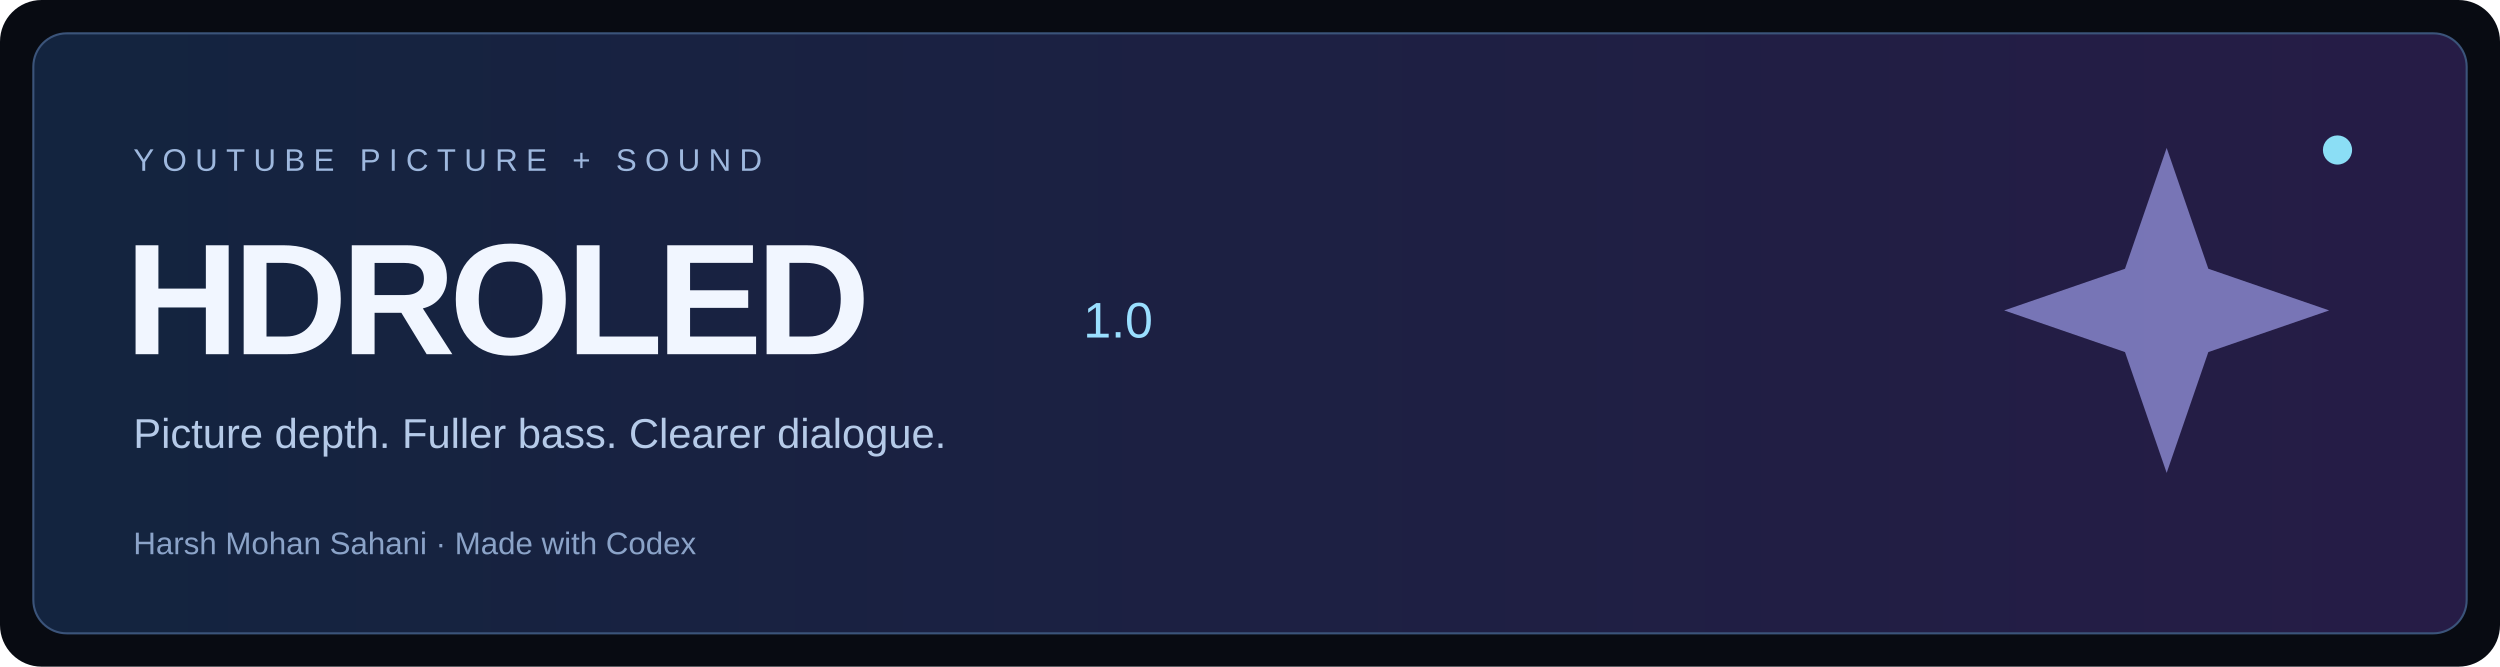
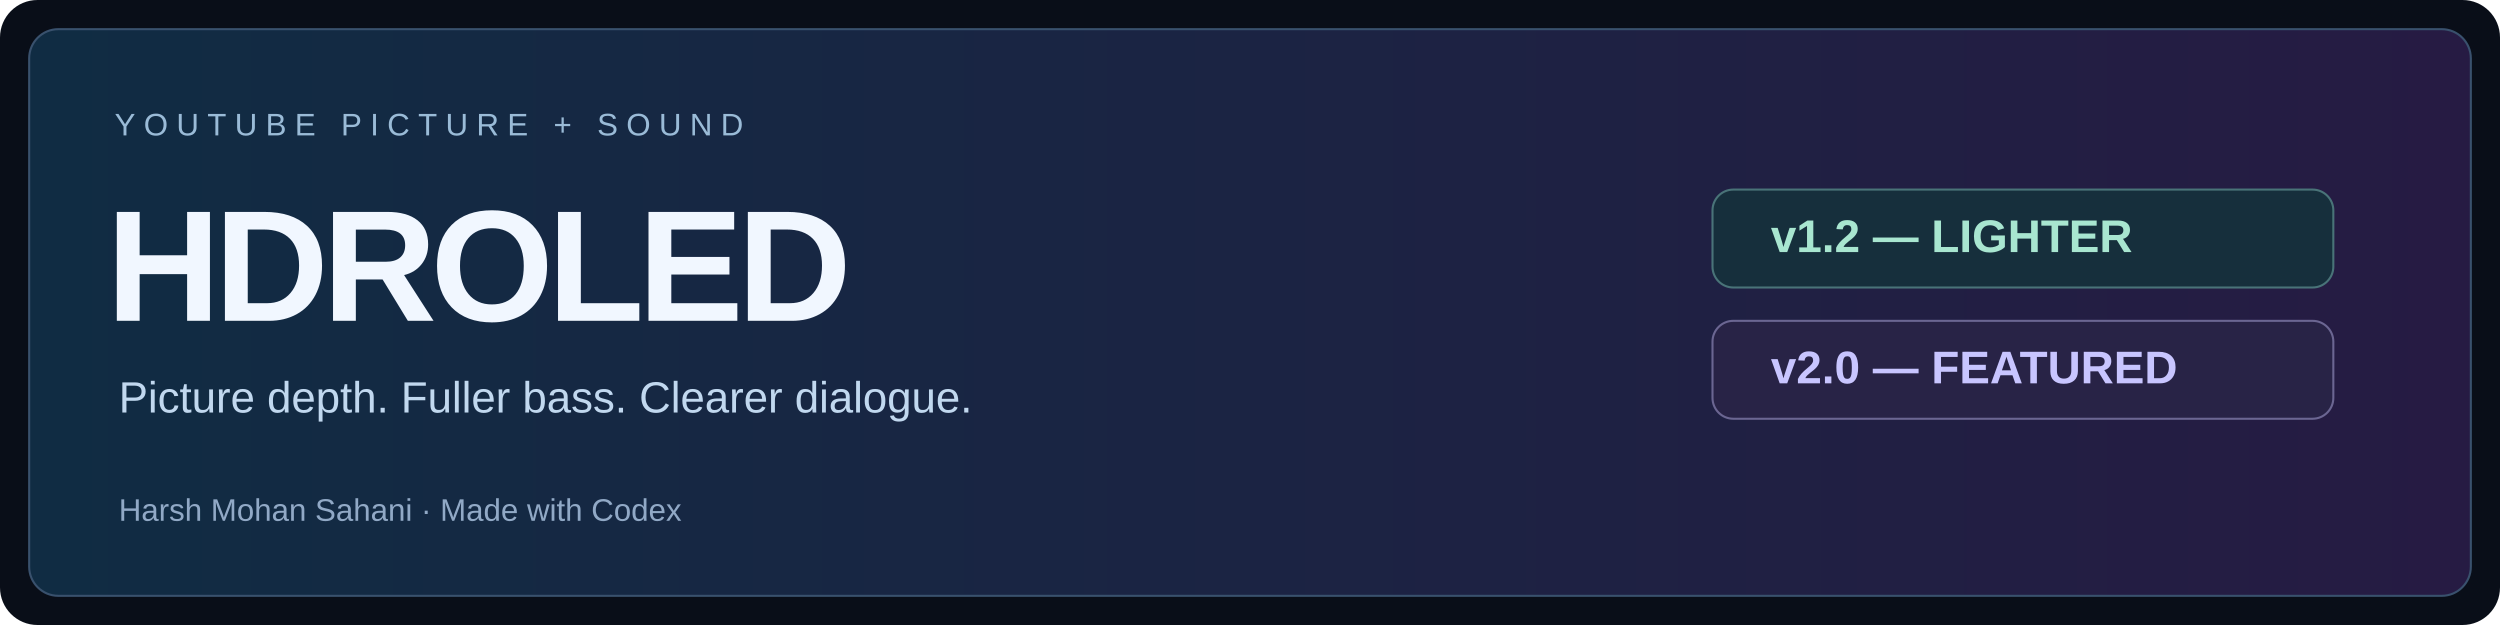
- <svg xmlns="http://www.w3.org/2000/svg" width="1200" height="320" viewBox="0 0 1200 320">
+ <svg xmlns="http://www.w3.org/2000/svg" width="1200" height="300" viewBox="0 0 1200 300">
  <defs>
    <linearGradient id="g">
-       <stop stop-color="#13243f" />
-       <stop offset="1" stop-color="#261c46" />
+       <stop stop-color="#102c43" />
+       <stop offset="1" stop-color="#261b43" />
    </linearGradient>
  </defs>
-   <rect width="1200" height="320" rx="20" fill="#080b12" />
-   <rect x="16" y="16" width="1168" height="288" rx="16" fill="url(#g)" stroke="#3b547a" />
-   <text x="64" y="82" fill="#9eb8de" font-family="Segoe UI,Arial" font-size="15" letter-spacing="4">YOUTUBE PICTURE + SOUND</text>
-   <text x="60" y="170" fill="#f1f6ff" font-family="Segoe UI,Arial" font-weight="800" font-size="76" letter-spacing="-3">HDROLED</text>
-   <text x="520" y="162" fill="#9adfff" font-family="Segoe UI,Arial" font-size="24">1.0</text>
-   <text x="64" y="215" fill="#b5cae8" font-family="Segoe UI,Arial" font-size="20">Picture depth. Fuller bass. Clearer dialogue.</text>
-   <text x="64" y="266" fill="#8ba3c8" font-family="Segoe UI,Arial" font-size="15">Harsh Mohan Sahani  ·  Made with Codex</text>
-   <path d="m1040 71 20 58 58 20-58 20-20 58-20-58-58-20 58-20Z" fill="#9b9ae5" opacity=".7" />
-   <circle cx="1122" cy="72" r="7" fill="#8bdef5" />
+   <rect width="1200" height="300" rx="18" fill="#090e18" />
+   <rect x="14" y="14" width="1172" height="272" rx="14" fill="url(#g)" stroke="#39516d" />
+   <text x="55" y="65" fill="#9abbd7" font-family="Arial,sans-serif" font-size="15" letter-spacing="4">YOUTUBE PICTURE + SOUND</text>
+   <text x="51" y="154" fill="#f1f7ff" font-family="Arial,sans-serif" font-size="76" font-weight="900" letter-spacing="-3">HDROLED</text>
+   <text x="57" y="198" fill="#c1d8ef" font-family="Arial,sans-serif" font-size="21">Picture depth. Fuller bass. Clearer dialogue.</text>
+   <text x="57" y="250" fill="#91a9c6" font-family="Arial,sans-serif" font-size="15">Harsh Mohan Sahani · Made with Codex</text>
+   <rect x="822" y="91" width="298" height="47" rx="10" fill="#162f3c" stroke="#497378" />
+   <text x="850" y="121" fill="#a8e6d0" font-family="Arial,sans-serif" font-size="22" font-weight="700">v1.2 — LIGHTER</text>
+   <rect x="822" y="154" width="298" height="47" rx="10" fill="#282346" stroke="#6b6692" />
+   <text x="850" y="184" fill="#c8c5ff" font-family="Arial,sans-serif" font-size="22" font-weight="700">v2.0 — FEATURED</text>
</svg>
